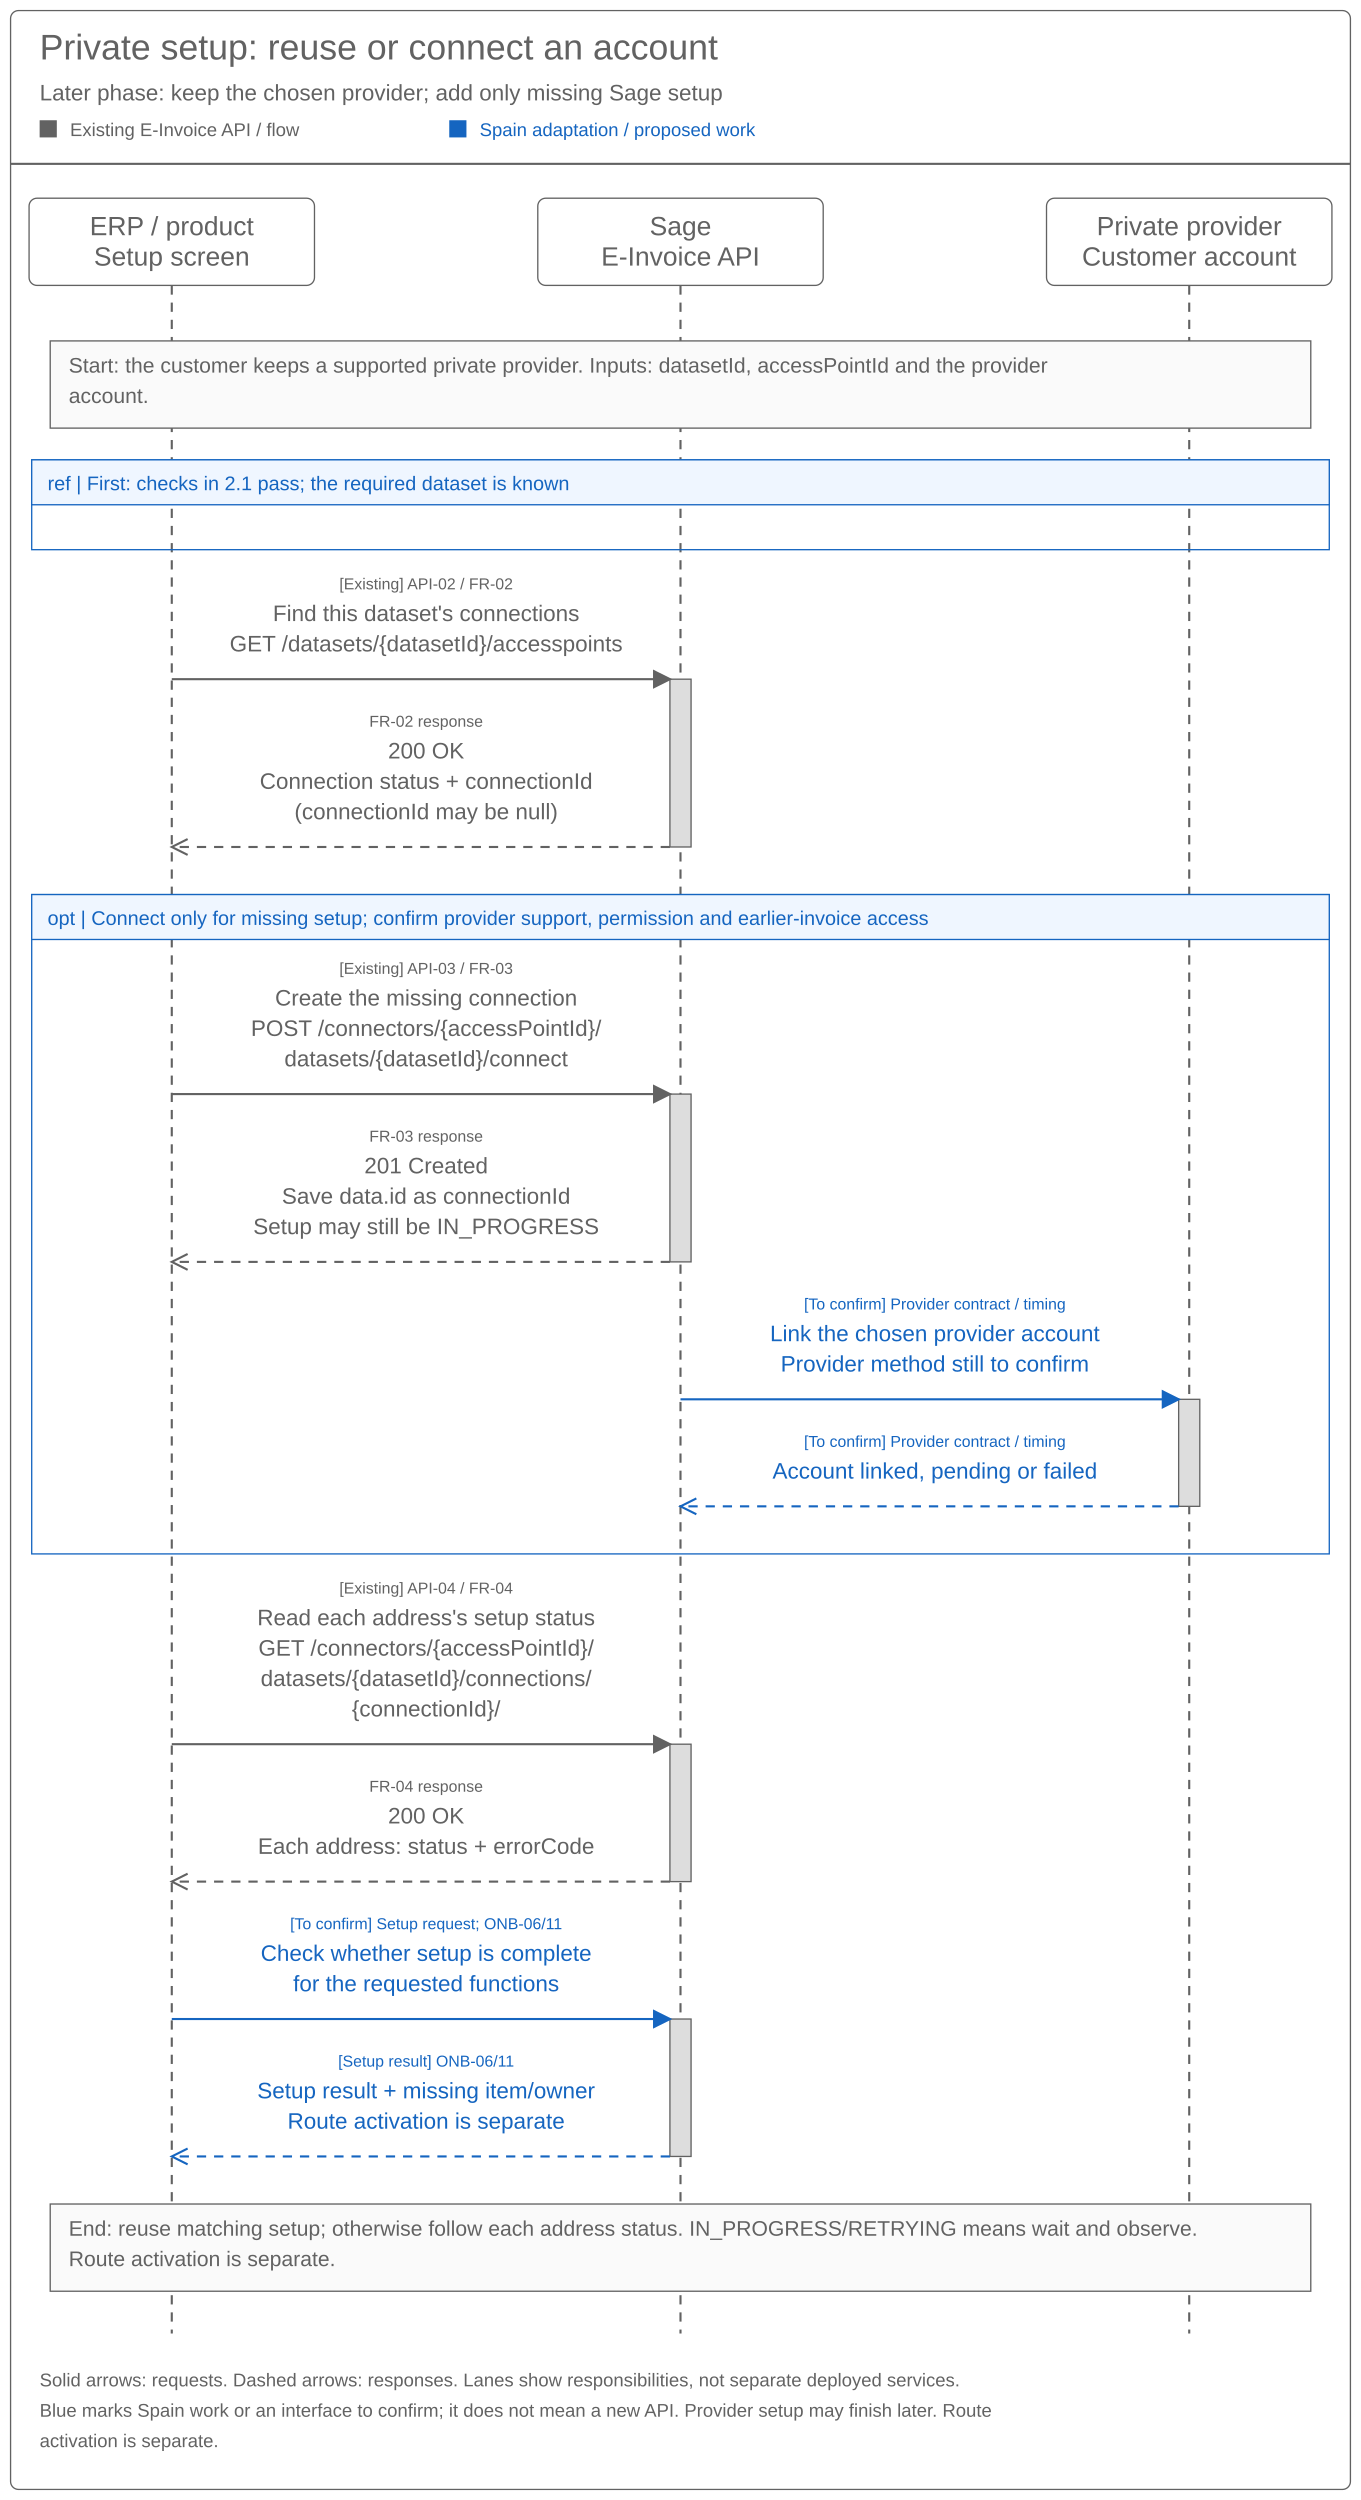
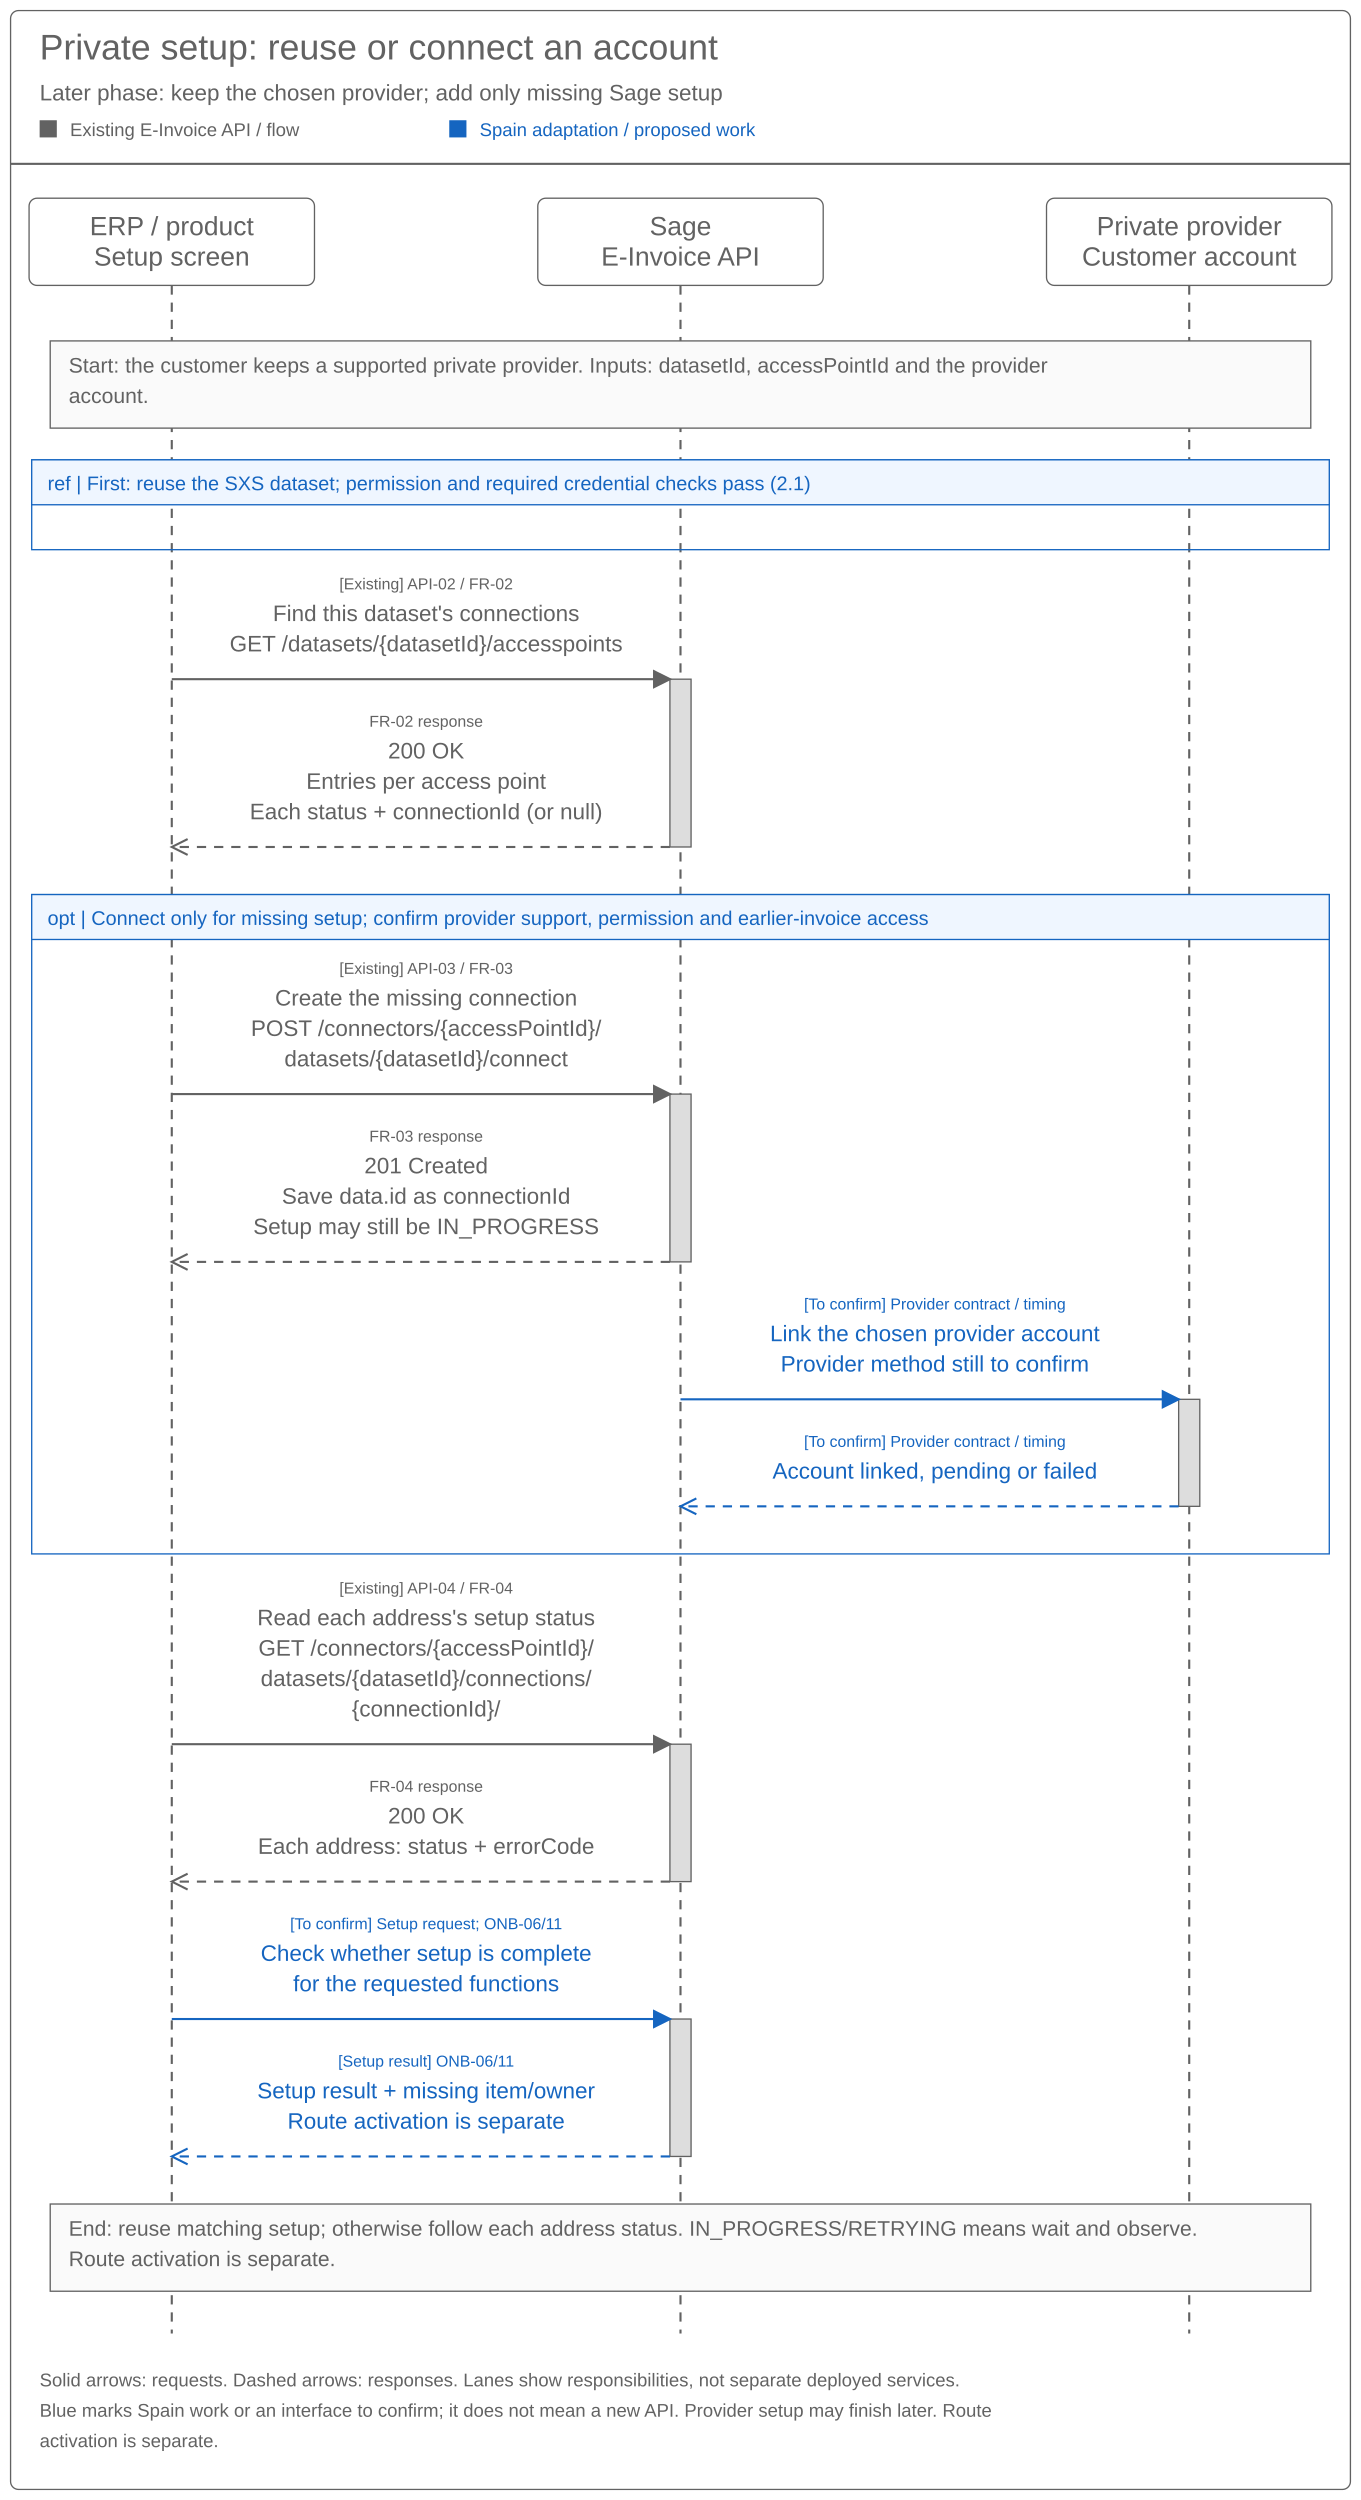
<svg xmlns="http://www.w3.org/2000/svg" aria-label="Private setup: reuse or connect an account" width="1030" height="1892" viewBox="0 0 1030 1892" role="img">
  <rect width="1030" height="1892" fill="white" />
  <rect x="8" y="8" width="1014" height="1876" fill="white" stroke="#626262" rx="6" />
  <text font-family="Arial, sans-serif" font-size="27" text-anchor="start" x="30" y="45" fill="#626262">Private setup: reuse or connect an account</text>
  <text font-family="Arial, sans-serif" font-size="17" text-anchor="start" x="30" y="76" fill="#626262">Later phase: keep the chosen provider; add only missing Sage setup</text>
  <path d="M 8,124 L 1022,124" fill="none" stroke="#626262" stroke-width="1.6" />
  <path d="M 130,216 L 130,1766" fill="none" stroke="#626262" stroke-width="1.6" stroke-dasharray="7 6" />
  <rect x="22" y="150" width="216" height="66" fill="white" stroke="#626262" rx="6" />
  <text font-family="Arial, sans-serif" font-size="20" text-anchor="middle" x="130" y="178" fill="#626262">ERP / product</text>
  <text font-family="Arial, sans-serif" font-size="20" text-anchor="middle" x="130" y="201" fill="#626262">Setup screen</text>
  <path d="M 515,216 L 515,1766" fill="none" stroke="#626262" stroke-width="1.6" stroke-dasharray="7 6" />
  <rect x="407" y="150" width="216" height="66" fill="white" stroke="#626262" rx="6" />
  <text font-family="Arial, sans-serif" font-size="20" text-anchor="middle" x="515" y="178" fill="#626262">Sage</text>
  <text font-family="Arial, sans-serif" font-size="20" text-anchor="middle" x="515" y="201" fill="#626262">E-Invoice API</text>
  <path d="M 900,216 L 900,1766" fill="none" stroke="#626262" stroke-width="1.6" stroke-dasharray="7 6" />
  <rect x="792" y="150" width="216" height="66" fill="white" stroke="#626262" rx="6" />
  <text font-family="Arial, sans-serif" font-size="20" text-anchor="middle" x="900" y="178" fill="#626262">Private provider</text>
  <text font-family="Arial, sans-serif" font-size="20" text-anchor="middle" x="900" y="201" fill="#626262">Customer account</text>
  <rect x="24" y="348" width="982" height="68" fill="none" stroke="#1565C0" rx="0" />
  <rect x="24" y="677" width="982" height="499" fill="none" stroke="#1565C0" rx="0" />
  <rect x="507" y="514" width="16" height="127" fill="#dddddd" stroke="#626262" rx="0" />
  <rect x="507" y="828" width="16" height="127" fill="#dddddd" stroke="#626262" rx="0" />
  <rect x="892" y="1059" width="16" height="81" fill="#dddddd" stroke="#626262" rx="0" />
  <rect x="507" y="1320" width="16" height="104" fill="#dddddd" stroke="#626262" rx="0" />
  <rect x="507" y="1528" width="16" height="104" fill="#dddddd" stroke="#626262" rx="0" />
  <rect x="24" y="348" width="982" height="34" fill="#EFF6FF" stroke="#1565C0" rx="0" />
-   <text font-family="Arial, sans-serif" font-size="15" text-anchor="start" x="36" y="371" fill="#1565C0">ref | First: checks in 2.1 pass; the required dataset is known</text>
+   <text font-family="Arial, sans-serif" font-size="15" text-anchor="start" x="36" y="371" fill="#1565C0">ref | First: reuse the SXS dataset; permission and required credential checks pass (2.1)</text>
  <rect x="24" y="677" width="982" height="34" fill="#EFF6FF" stroke="#1565C0" rx="0" />
  <text font-family="Arial, sans-serif" font-size="15" text-anchor="start" x="36" y="700" fill="#1565C0">opt | Connect only for missing setup; confirm provider support, permission and earlier-invoice access</text>
  <rect x="38" y="258" width="954" height="66" fill="#fafafa" stroke="#626262" rx="0" />
  <text font-family="Arial, sans-serif" font-size="16" text-anchor="start" x="52" y="282" fill="#626262">Start: the customer keeps a supported private provider. Inputs: datasetId, accessPointId and the provider</text>
  <text font-family="Arial, sans-serif" font-size="16" text-anchor="start" x="52" y="305" fill="#626262">account.</text>
  <rect x="38" y="1668" width="954" height="66" fill="#fafafa" stroke="#626262" rx="0" />
  <text font-family="Arial, sans-serif" font-size="16" text-anchor="start" x="52" y="1692" fill="#626262">End: reuse matching setup; otherwise follow each address status. IN_PROGRESS/RETRYING means wait and observe.</text>
  <text font-family="Arial, sans-serif" font-size="16" text-anchor="start" x="52" y="1715" fill="#626262">Route activation is separate.</text>
  <rect x="142" y="428" width="361" height="77" fill="white" stroke="none" rx="0" />
  <text font-family="Arial, sans-serif" font-size="12" text-anchor="middle" x="322.5" y="446" fill="#626262">[Existing] API-02 / FR-02</text>
  <text font-family="Arial, sans-serif" font-size="17" text-anchor="middle" x="322.5" y="470" fill="#626262">Find this dataset's connections</text>
  <text font-family="Arial, sans-serif" font-size="17" text-anchor="middle" x="322.5" y="493" fill="#626262">GET /datasets/{datasetId}/accesspoints</text>
  <path d="M 130,514 L 507,514" fill="none" stroke="#626262" stroke-width="1.6" />
  <path stroke-width="1.6" d="M 495,508 L 507,514 L 495,520 Z" fill="#626262" stroke="#626262" />
  <rect x="142" y="532" width="361" height="100" fill="white" stroke="none" rx="0" />
  <text font-family="Arial, sans-serif" font-size="12" text-anchor="middle" x="322.5" y="550" fill="#626262">FR-02 response</text>
  <text font-family="Arial, sans-serif" font-size="17" text-anchor="middle" x="322.5" y="574" fill="#626262">200 OK</text>
-   <text font-family="Arial, sans-serif" font-size="17" text-anchor="middle" x="322.5" y="597" fill="#626262">Connection status + connectionId</text>
-   <text font-family="Arial, sans-serif" font-size="17" text-anchor="middle" x="322.5" y="620" fill="#626262">(connectionId may be null)</text>
+   <text font-family="Arial, sans-serif" font-size="17" text-anchor="middle" x="322.5" y="597" fill="#626262">Entries per access point</text>
+   <text font-family="Arial, sans-serif" font-size="17" text-anchor="middle" x="322.5" y="620" fill="#626262">Each status + connectionId (or null)</text>
  <path d="M 507,641 L 130,641" fill="none" stroke="#626262" stroke-width="1.6" stroke-dasharray="7 6" />
  <path stroke-width="1.6" d="M 142,635 L 130,641 L 142,647" fill="none" stroke="#626262" />
  <rect x="142" y="719" width="361" height="100" fill="white" stroke="none" rx="0" />
  <text font-family="Arial, sans-serif" font-size="12" text-anchor="middle" x="322.5" y="737" fill="#626262">[Existing] API-03 / FR-03</text>
  <text font-family="Arial, sans-serif" font-size="17" text-anchor="middle" x="322.5" y="761" fill="#626262">Create the missing connection</text>
  <text font-family="Arial, sans-serif" font-size="17" text-anchor="middle" x="322.5" y="784" fill="#626262">POST /connectors/{accessPointId}/</text>
  <text font-family="Arial, sans-serif" font-size="17" text-anchor="middle" x="322.5" y="807" fill="#626262">datasets/{datasetId}/connect</text>
  <path d="M 130,828 L 507,828" fill="none" stroke="#626262" stroke-width="1.6" />
  <path stroke-width="1.6" d="M 495,822 L 507,828 L 495,834 Z" fill="#626262" stroke="#626262" />
  <rect x="142" y="846" width="361" height="100" fill="white" stroke="none" rx="0" />
  <text font-family="Arial, sans-serif" font-size="12" text-anchor="middle" x="322.5" y="864" fill="#626262">FR-03 response</text>
  <text font-family="Arial, sans-serif" font-size="17" text-anchor="middle" x="322.5" y="888" fill="#626262">201 Created</text>
  <text font-family="Arial, sans-serif" font-size="17" text-anchor="middle" x="322.5" y="911" fill="#626262">Save data.id as connectionId</text>
  <text font-family="Arial, sans-serif" font-size="17" text-anchor="middle" x="322.5" y="934" fill="#626262">Setup may still be IN_PROGRESS</text>
  <path d="M 507,955 L 130,955" fill="none" stroke="#626262" stroke-width="1.6" stroke-dasharray="7 6" />
  <path stroke-width="1.6" d="M 142,949 L 130,955 L 142,961" fill="none" stroke="#626262" />
  <rect x="527" y="973" width="361" height="77" fill="white" stroke="none" rx="0" />
  <text font-family="Arial, sans-serif" font-size="12" text-anchor="middle" x="707.5" y="991" fill="#1565C0">[To confirm] Provider contract / timing</text>
  <text font-family="Arial, sans-serif" font-size="17" text-anchor="middle" x="707.5" y="1015" fill="#1565C0">Link the chosen provider account</text>
  <text font-family="Arial, sans-serif" font-size="17" text-anchor="middle" x="707.5" y="1038" fill="#1565C0">Provider method still to confirm</text>
  <path d="M 515,1059 L 892,1059" fill="none" stroke="#1565C0" stroke-width="1.6" />
  <path stroke-width="1.6" d="M 880,1053 L 892,1059 L 880,1065 Z" fill="#1565C0" stroke="#1565C0" />
  <rect x="527" y="1077" width="361" height="54" fill="white" stroke="none" rx="0" />
  <text font-family="Arial, sans-serif" font-size="12" text-anchor="middle" x="707.5" y="1095" fill="#1565C0">[To confirm] Provider contract / timing</text>
  <text font-family="Arial, sans-serif" font-size="17" text-anchor="middle" x="707.5" y="1119" fill="#1565C0">Account linked, pending or failed</text>
  <path d="M 892,1140 L 515,1140" fill="none" stroke="#1565C0" stroke-width="1.6" stroke-dasharray="7 6" />
  <path stroke-width="1.6" d="M 527,1134 L 515,1140 L 527,1146" fill="none" stroke="#1565C0" />
  <rect x="142" y="1188" width="361" height="123" fill="white" stroke="none" rx="0" />
  <text font-family="Arial, sans-serif" font-size="12" text-anchor="middle" x="322.5" y="1206" fill="#626262">[Existing] API-04 / FR-04</text>
  <text font-family="Arial, sans-serif" font-size="17" text-anchor="middle" x="322.5" y="1230" fill="#626262">Read each address's setup status</text>
  <text font-family="Arial, sans-serif" font-size="17" text-anchor="middle" x="322.5" y="1253" fill="#626262">GET /connectors/{accessPointId}/</text>
  <text font-family="Arial, sans-serif" font-size="17" text-anchor="middle" x="322.5" y="1276" fill="#626262">datasets/{datasetId}/connections/</text>
  <text font-family="Arial, sans-serif" font-size="17" text-anchor="middle" x="322.5" y="1299" fill="#626262">{connectionId}/</text>
  <path d="M 130,1320 L 507,1320" fill="none" stroke="#626262" stroke-width="1.6" />
  <path stroke-width="1.6" d="M 495,1314 L 507,1320 L 495,1326 Z" fill="#626262" stroke="#626262" />
  <rect x="142" y="1338" width="361" height="77" fill="white" stroke="none" rx="0" />
  <text font-family="Arial, sans-serif" font-size="12" text-anchor="middle" x="322.5" y="1356" fill="#626262">FR-04 response</text>
  <text font-family="Arial, sans-serif" font-size="17" text-anchor="middle" x="322.5" y="1380" fill="#626262">200 OK</text>
  <text font-family="Arial, sans-serif" font-size="17" text-anchor="middle" x="322.5" y="1403" fill="#626262">Each address: status + errorCode</text>
  <path d="M 507,1424 L 130,1424" fill="none" stroke="#626262" stroke-width="1.6" stroke-dasharray="7 6" />
  <path stroke-width="1.6" d="M 142,1418 L 130,1424 L 142,1430" fill="none" stroke="#626262" />
  <rect x="142" y="1442" width="361" height="77" fill="white" stroke="none" rx="0" />
  <text font-family="Arial, sans-serif" font-size="12" text-anchor="middle" x="322.5" y="1460" fill="#1565C0">[To confirm] Setup request; ONB-06/11</text>
  <text font-family="Arial, sans-serif" font-size="17" text-anchor="middle" x="322.5" y="1484" fill="#1565C0">Check whether setup is complete</text>
  <text font-family="Arial, sans-serif" font-size="17" text-anchor="middle" x="322.5" y="1507" fill="#1565C0">for the requested functions</text>
  <path d="M 130,1528 L 507,1528" fill="none" stroke="#1565C0" stroke-width="1.6" />
  <path stroke-width="1.6" d="M 495,1522 L 507,1528 L 495,1534 Z" fill="#1565C0" stroke="#1565C0" />
  <rect x="142" y="1546" width="361" height="77" fill="white" stroke="none" rx="0" />
  <text font-family="Arial, sans-serif" font-size="12" text-anchor="middle" x="322.5" y="1564" fill="#1565C0">[Setup result] ONB-06/11</text>
  <text font-family="Arial, sans-serif" font-size="17" text-anchor="middle" x="322.5" y="1588" fill="#1565C0">Setup result + missing item/owner</text>
  <text font-family="Arial, sans-serif" font-size="17" text-anchor="middle" x="322.5" y="1611" fill="#1565C0">Route activation is separate</text>
  <path d="M 507,1632 L 130,1632" fill="none" stroke="#1565C0" stroke-width="1.6" stroke-dasharray="7 6" />
  <path stroke-width="1.6" d="M 142,1626 L 130,1632 L 142,1638" fill="none" stroke="#1565C0" />
  <text font-family="Arial, sans-serif" font-size="14" text-anchor="start" x="30" y="1806" fill="#626262">Solid arrows: requests. Dashed arrows: responses. Lanes show responsibilities, not separate deployed services.</text>
  <text font-family="Arial, sans-serif" font-size="14" text-anchor="start" x="30" y="1829" fill="#626262">Blue marks Spain work or an interface to confirm; it does not mean a new API. Provider setup may finish later. Route</text>
  <text font-family="Arial, sans-serif" font-size="14" text-anchor="start" x="30" y="1852" fill="#626262">activation is separate.</text>
  <rect id="reuse-legend-grey-swatch" x="30" y="91" width="13" height="13" fill="#626262" />
  <text font-family="Arial, sans-serif" font-size="14" id="reuse-legend-grey-label" x="53" y="103" fill="#626262">Existing E-Invoice API / flow</text>
  <rect id="reuse-legend-blue-swatch" x="340" y="91" width="13" height="13" fill="#1565C0" />
  <text font-family="Arial, sans-serif" font-size="14" id="reuse-legend-blue-label" x="363" y="103" fill="#1565C0">Spain adaptation / proposed work</text>
</svg>
